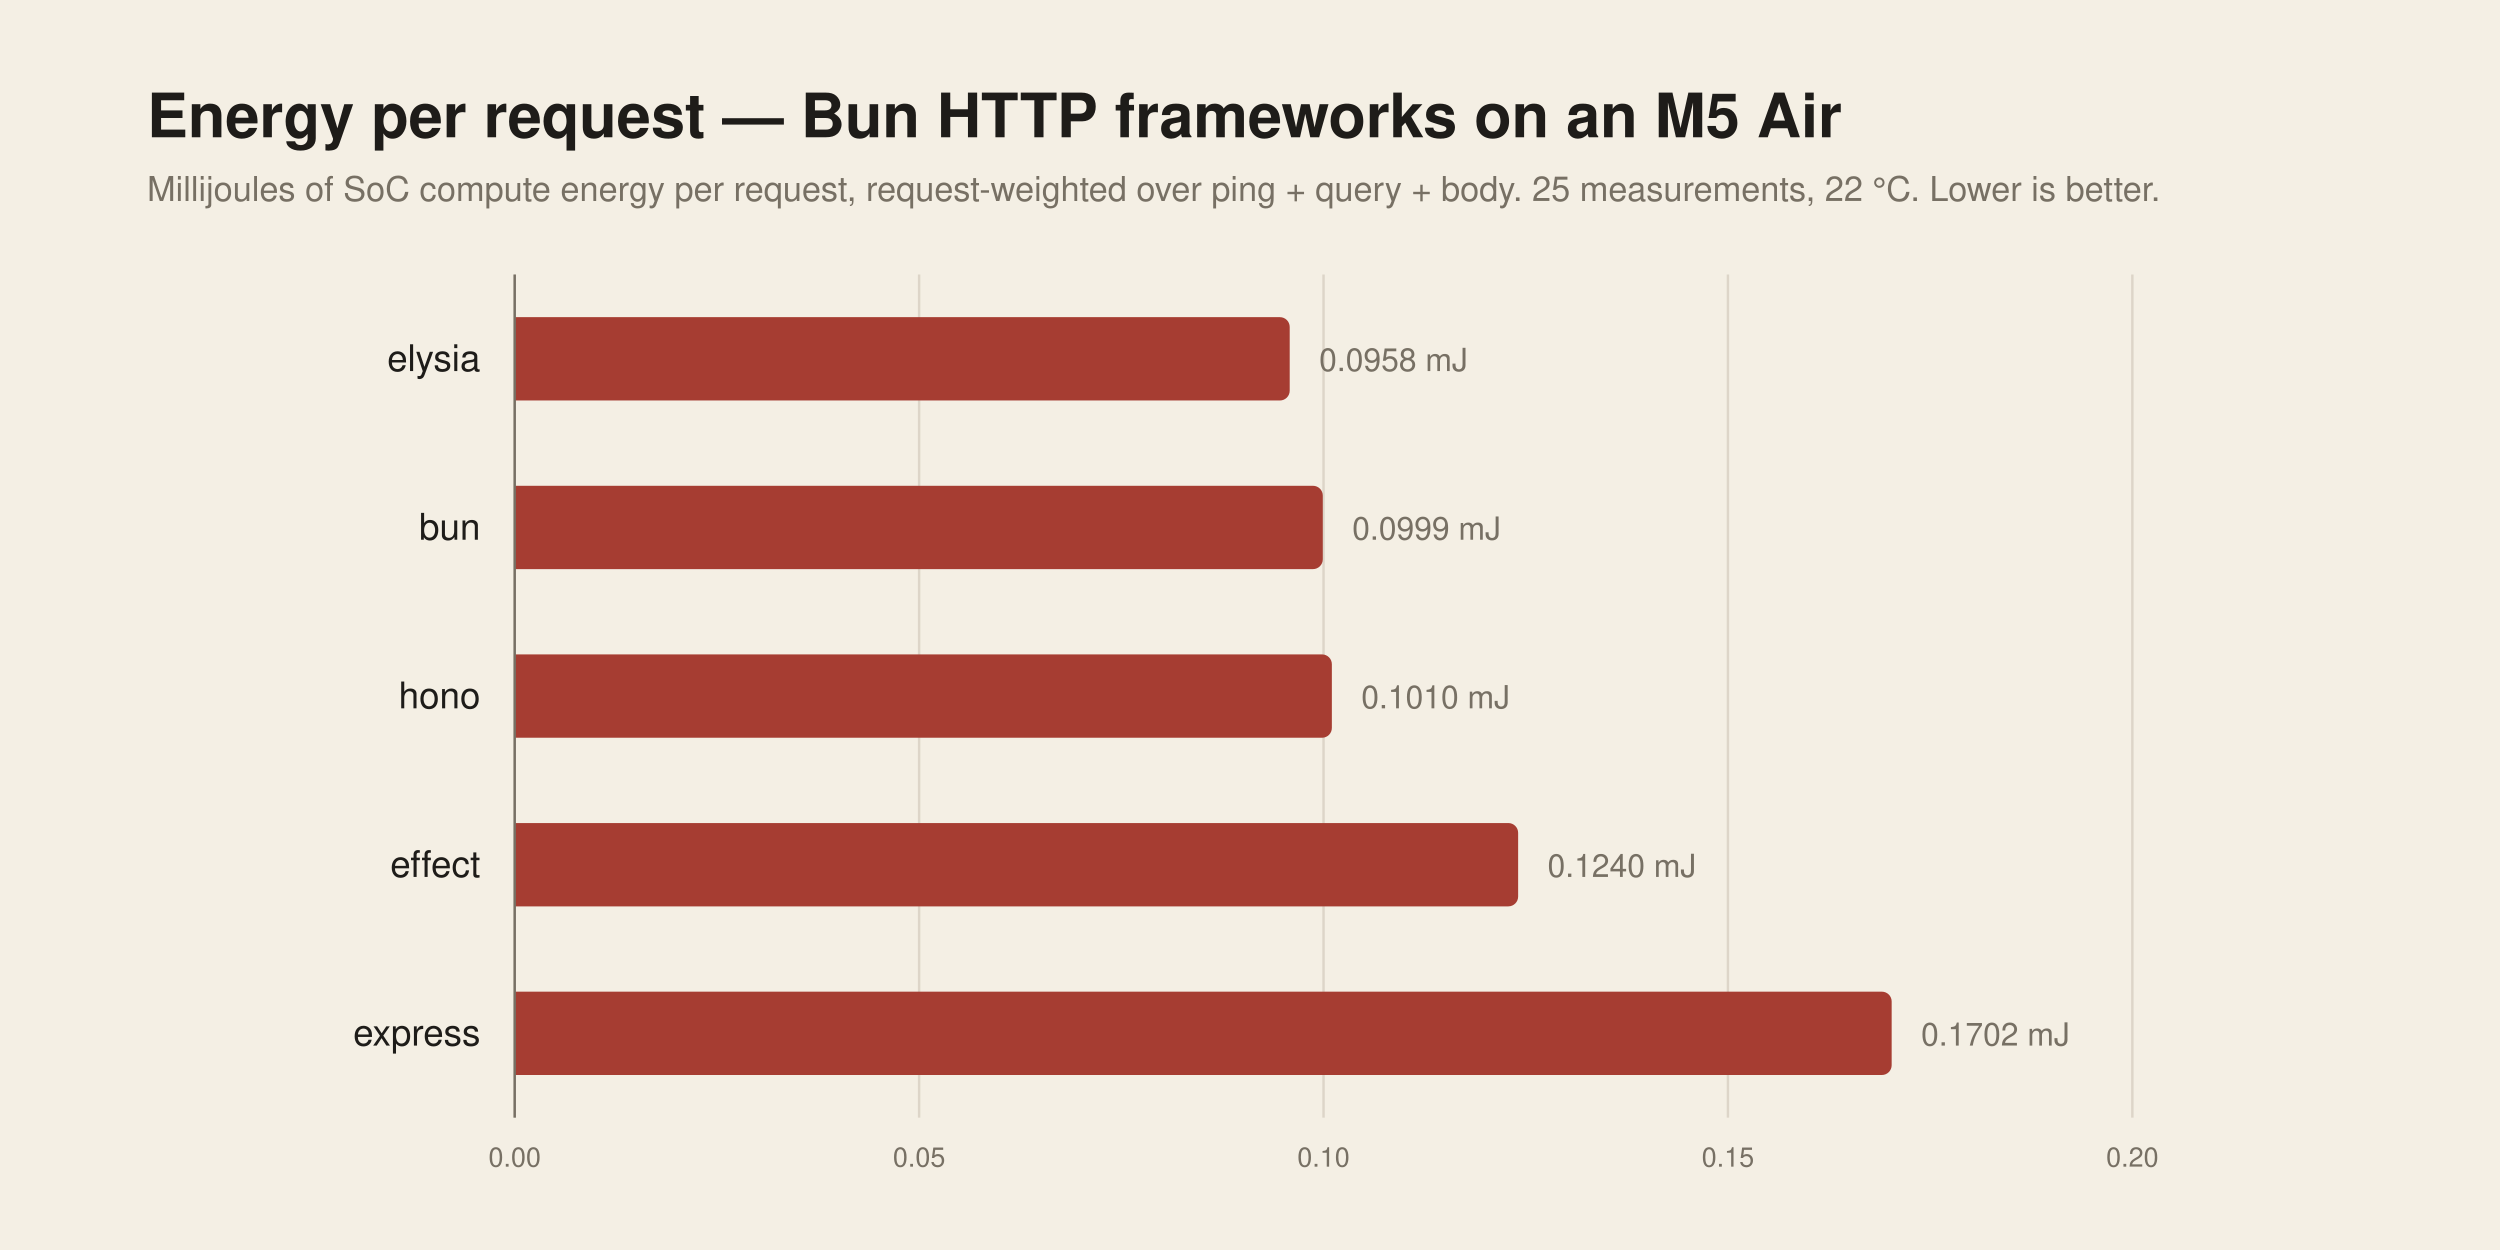
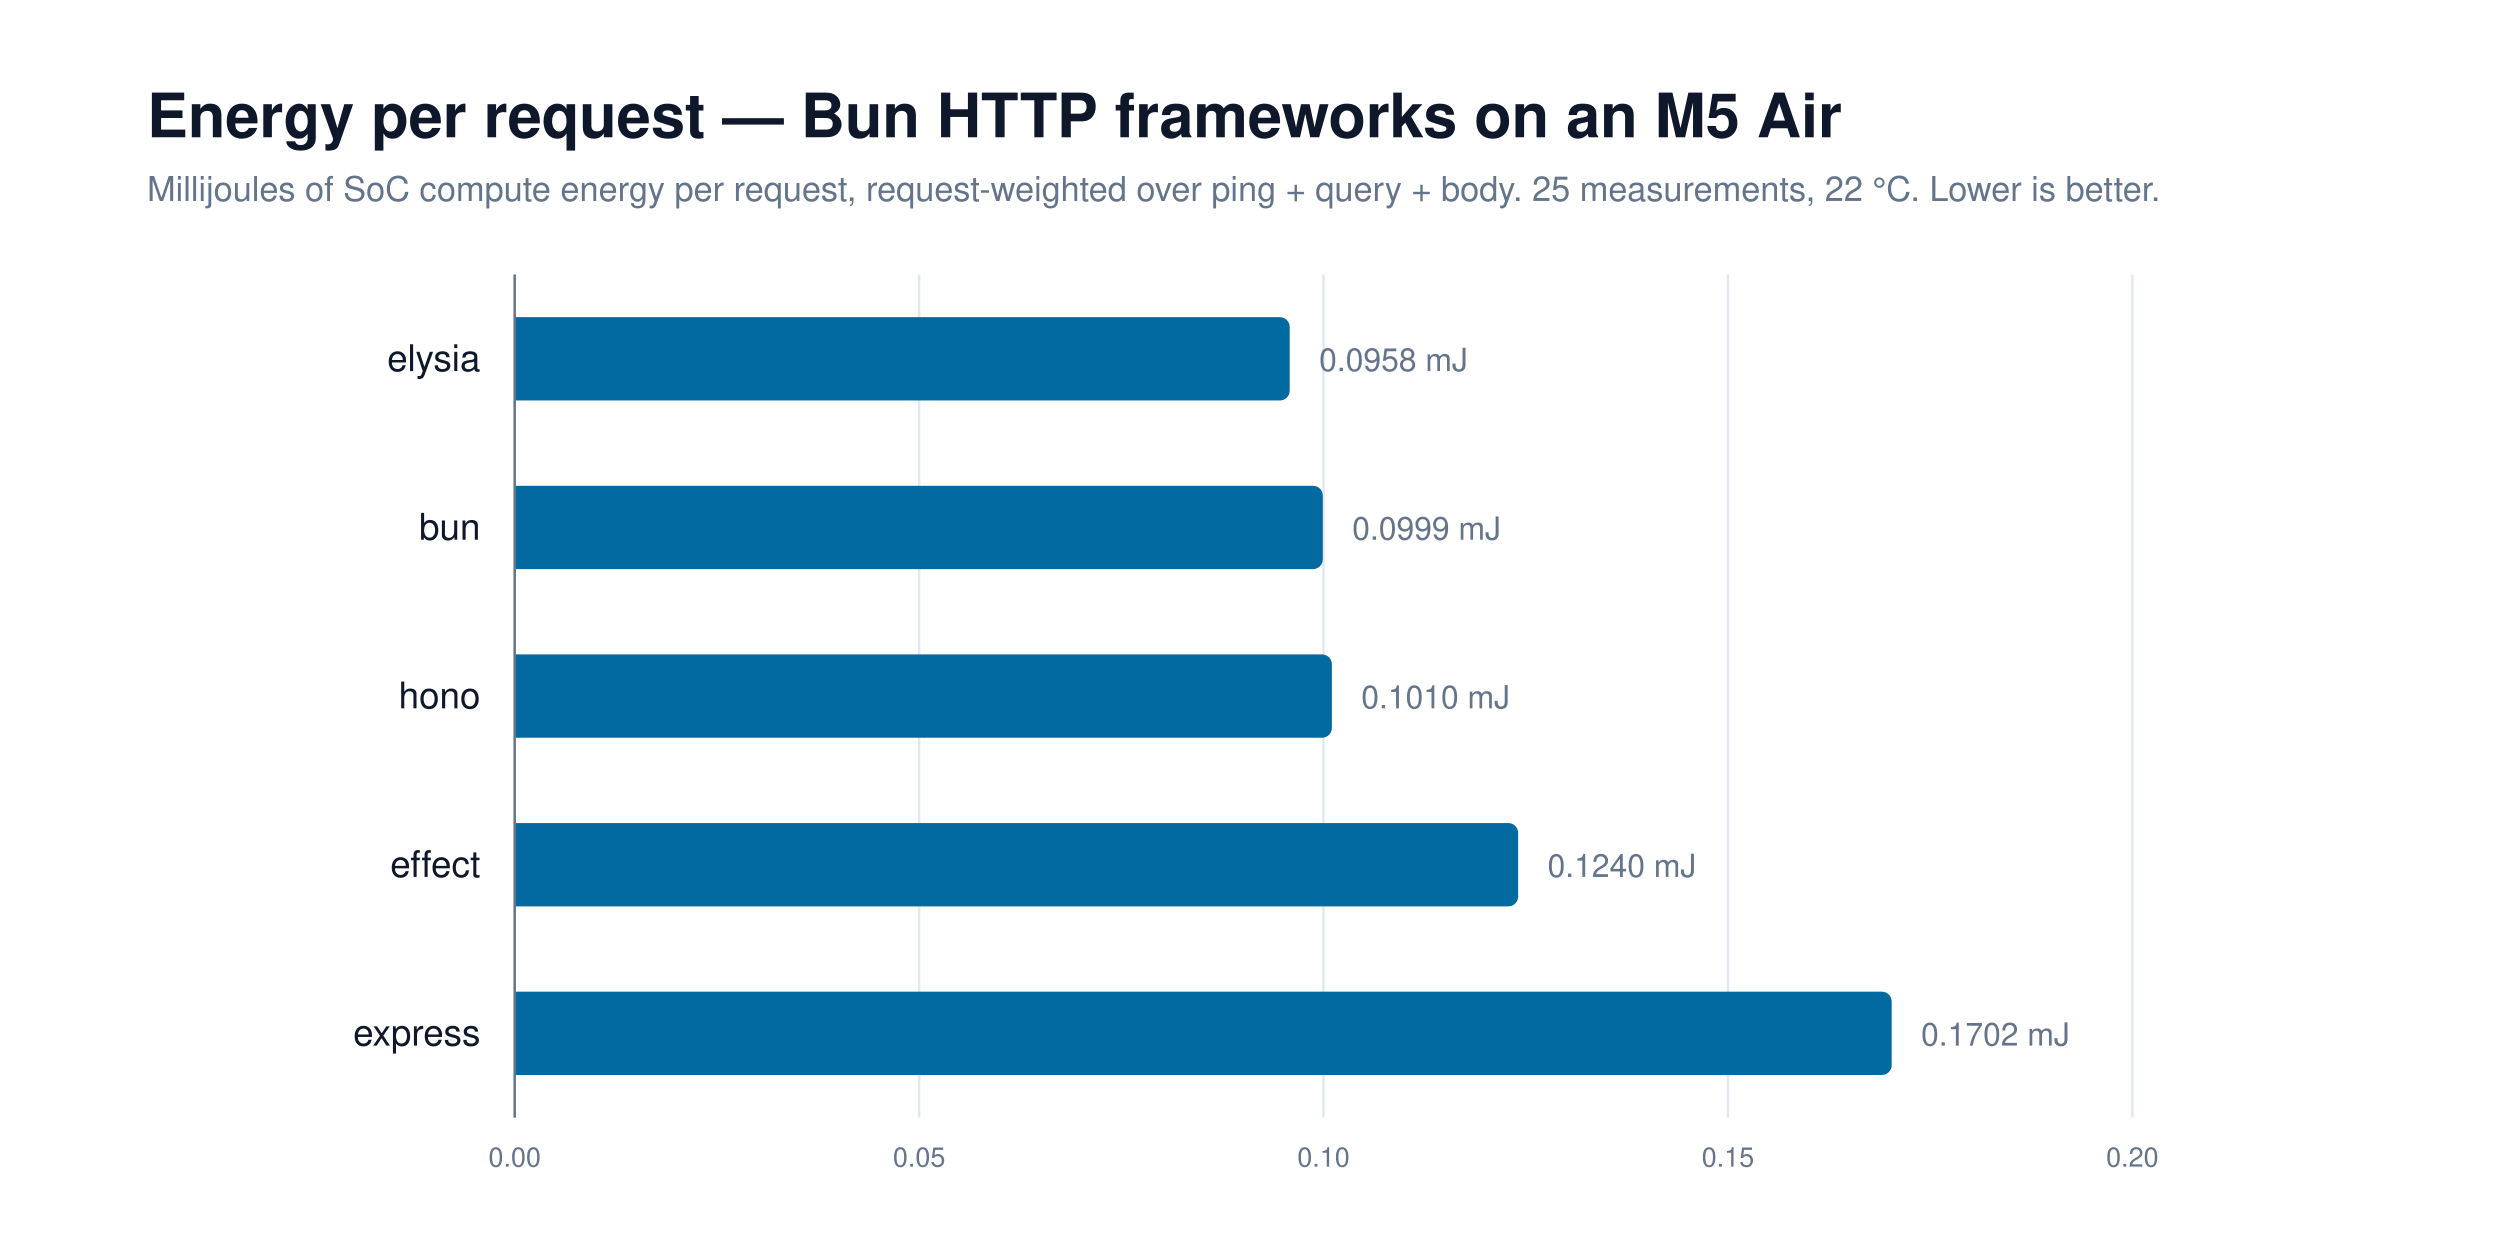
<svg xmlns="http://www.w3.org/2000/svg" viewBox="0 0 1020 510" width="1020" height="510" role="img" aria-label="Energy per request by Bun HTTP framework on a MacBook Air M5, request-weighted over the ping, query and body routes">
-   <rect width="1020" height="510" fill="#f4efe4" />
-   <text x="60" y="56" font-family="Helvetica, Arial, sans-serif" font-size="25" font-weight="700" fill="#1e1c19">Energy per request — Bun HTTP frameworks on an M5 Air</text>
-   <text x="60" y="82" font-family="Helvetica, Arial, sans-serif" font-size="14" fill="#777064">Millijoules of SoC compute energy per request, request-weighted over ping + query + body. 25 measurements, 22 °C. Lower is better.</text>
-   <line x1="210.0" y1="112" x2="210.0" y2="456" stroke="#ddd5c8" stroke-width="1" />
-   <text x="210.0" y="476" font-family="Helvetica, Arial, sans-serif" font-size="11" fill="#777064" text-anchor="middle">0.00</text>
-   <line x1="375.0" y1="112" x2="375.0" y2="456" stroke="#ddd5c8" stroke-width="1" />
-   <text x="375.0" y="476" font-family="Helvetica, Arial, sans-serif" font-size="11" fill="#777064" text-anchor="middle">0.05</text>
-   <line x1="540.0" y1="112" x2="540.0" y2="456" stroke="#ddd5c8" stroke-width="1" />
-   <text x="540.0" y="476" font-family="Helvetica, Arial, sans-serif" font-size="11" fill="#777064" text-anchor="middle">0.10</text>
-   <line x1="705.0" y1="112" x2="705.0" y2="456" stroke="#ddd5c8" stroke-width="1" />
-   <text x="705.0" y="476" font-family="Helvetica, Arial, sans-serif" font-size="11" fill="#777064" text-anchor="middle">0.15</text>
-   <line x1="870.0" y1="112" x2="870.0" y2="456" stroke="#ddd5c8" stroke-width="1" />
-   <text x="870.0" y="476" font-family="Helvetica, Arial, sans-serif" font-size="11" fill="#777064" text-anchor="middle">0.20</text>
-   <path d="M210 129.4 H522.2 A4 4 0 0 1 526.2 133.4 V159.4 A4 4 0 0 1 522.2 163.4 H210 Z" fill="#a63d32" />
-   <text x="196" y="151.4" font-family="Helvetica, Arial, sans-serif" font-size="15" fill="#1e1c19" text-anchor="end">elysia</text>
-   <text x="538.2" y="151.4" font-family="Helvetica, Arial, sans-serif" font-size="13" fill="#777064">0.0958 mJ</text>
-   <path d="M210 198.2 H535.7 A4 4 0 0 1 539.7 202.2 V228.2 A4 4 0 0 1 535.7 232.2 H210 Z" fill="#a63d32" />
-   <text x="196" y="220.2" font-family="Helvetica, Arial, sans-serif" font-size="15" fill="#1e1c19" text-anchor="end">bun</text>
-   <text x="551.7" y="220.2" font-family="Helvetica, Arial, sans-serif" font-size="13" fill="#777064">0.0999 mJ</text>
-   <path d="M210 267.0 H539.4 A4 4 0 0 1 543.4 271.0 V297.0 A4 4 0 0 1 539.4 301.0 H210 Z" fill="#a63d32" />
-   <text x="196" y="289.0" font-family="Helvetica, Arial, sans-serif" font-size="15" fill="#1e1c19" text-anchor="end">hono</text>
-   <text x="555.4" y="289.0" font-family="Helvetica, Arial, sans-serif" font-size="13" fill="#777064">0.1010 mJ</text>
-   <path d="M210 335.8 H615.4 A4 4 0 0 1 619.4 339.8 V365.8 A4 4 0 0 1 615.4 369.8 H210 Z" fill="#a63d32" />
-   <text x="196" y="357.8" font-family="Helvetica, Arial, sans-serif" font-size="15" fill="#1e1c19" text-anchor="end">effect</text>
-   <text x="631.4" y="357.8" font-family="Helvetica, Arial, sans-serif" font-size="13" fill="#777064">0.1240 mJ</text>
-   <path d="M210 404.6 H767.8 A4 4 0 0 1 771.8 408.6 V434.6 A4 4 0 0 1 767.8 438.6 H210 Z" fill="#a63d32" />
-   <text x="196" y="426.6" font-family="Helvetica, Arial, sans-serif" font-size="15" fill="#1e1c19" text-anchor="end">express</text>
-   <text x="783.8" y="426.6" font-family="Helvetica, Arial, sans-serif" font-size="13" fill="#777064">0.1702 mJ</text>
-   <line x1="210" y1="112" x2="210" y2="456" stroke="#777064" stroke-width="1" />
+   <rect width="1020" height="510" fill="#ffffff" />
+   <text x="60" y="56" font-family="Helvetica, Arial, sans-serif" font-size="25" font-weight="700" fill="#0f172a">Energy per request — Bun HTTP frameworks on an M5 Air</text>
+   <text x="60" y="82" font-family="Helvetica, Arial, sans-serif" font-size="14" fill="#64748b">Millijoules of SoC compute energy per request, request-weighted over ping + query + body. 25 measurements, 22 °C. Lower is better.</text>
+   <line x1="210.0" y1="112" x2="210.0" y2="456" stroke="#e2e8f0" stroke-width="1" />
+   <text x="210.0" y="476" font-family="Helvetica, Arial, sans-serif" font-size="11" fill="#64748b" text-anchor="middle">0.00</text>
+   <line x1="375.0" y1="112" x2="375.0" y2="456" stroke="#e2e8f0" stroke-width="1" />
+   <text x="375.0" y="476" font-family="Helvetica, Arial, sans-serif" font-size="11" fill="#64748b" text-anchor="middle">0.05</text>
+   <line x1="540.0" y1="112" x2="540.0" y2="456" stroke="#e2e8f0" stroke-width="1" />
+   <text x="540.0" y="476" font-family="Helvetica, Arial, sans-serif" font-size="11" fill="#64748b" text-anchor="middle">0.10</text>
+   <line x1="705.0" y1="112" x2="705.0" y2="456" stroke="#e2e8f0" stroke-width="1" />
+   <text x="705.0" y="476" font-family="Helvetica, Arial, sans-serif" font-size="11" fill="#64748b" text-anchor="middle">0.15</text>
+   <line x1="870.0" y1="112" x2="870.0" y2="456" stroke="#e2e8f0" stroke-width="1" />
+   <text x="870.0" y="476" font-family="Helvetica, Arial, sans-serif" font-size="11" fill="#64748b" text-anchor="middle">0.20</text>
+   <path d="M210 129.4 H522.2 A4 4 0 0 1 526.2 133.4 V159.4 A4 4 0 0 1 522.2 163.4 H210 Z" fill="#0369a1" />
+   <text x="196" y="151.4" font-family="Helvetica, Arial, sans-serif" font-size="15" fill="#0f172a" text-anchor="end">elysia</text>
+   <text x="538.2" y="151.4" font-family="Helvetica, Arial, sans-serif" font-size="13" fill="#64748b">0.0958 mJ</text>
+   <path d="M210 198.2 H535.7 A4 4 0 0 1 539.7 202.2 V228.2 A4 4 0 0 1 535.7 232.2 H210 Z" fill="#0369a1" />
+   <text x="196" y="220.2" font-family="Helvetica, Arial, sans-serif" font-size="15" fill="#0f172a" text-anchor="end">bun</text>
+   <text x="551.7" y="220.2" font-family="Helvetica, Arial, sans-serif" font-size="13" fill="#64748b">0.0999 mJ</text>
+   <path d="M210 267.0 H539.4 A4 4 0 0 1 543.4 271.0 V297.0 A4 4 0 0 1 539.4 301.0 H210 Z" fill="#0369a1" />
+   <text x="196" y="289.0" font-family="Helvetica, Arial, sans-serif" font-size="15" fill="#0f172a" text-anchor="end">hono</text>
+   <text x="555.4" y="289.0" font-family="Helvetica, Arial, sans-serif" font-size="13" fill="#64748b">0.1010 mJ</text>
+   <path d="M210 335.8 H615.4 A4 4 0 0 1 619.4 339.8 V365.8 A4 4 0 0 1 615.4 369.8 H210 Z" fill="#0369a1" />
+   <text x="196" y="357.8" font-family="Helvetica, Arial, sans-serif" font-size="15" fill="#0f172a" text-anchor="end">effect</text>
+   <text x="631.4" y="357.8" font-family="Helvetica, Arial, sans-serif" font-size="13" fill="#64748b">0.1240 mJ</text>
+   <path d="M210 404.6 H767.8 A4 4 0 0 1 771.8 408.6 V434.6 A4 4 0 0 1 767.8 438.6 H210 Z" fill="#0369a1" />
+   <text x="196" y="426.6" font-family="Helvetica, Arial, sans-serif" font-size="15" fill="#0f172a" text-anchor="end">express</text>
+   <text x="783.8" y="426.6" font-family="Helvetica, Arial, sans-serif" font-size="13" fill="#64748b">0.1702 mJ</text>
+   <line x1="210" y1="112" x2="210" y2="456" stroke="#64748b" stroke-width="1" />
</svg>
